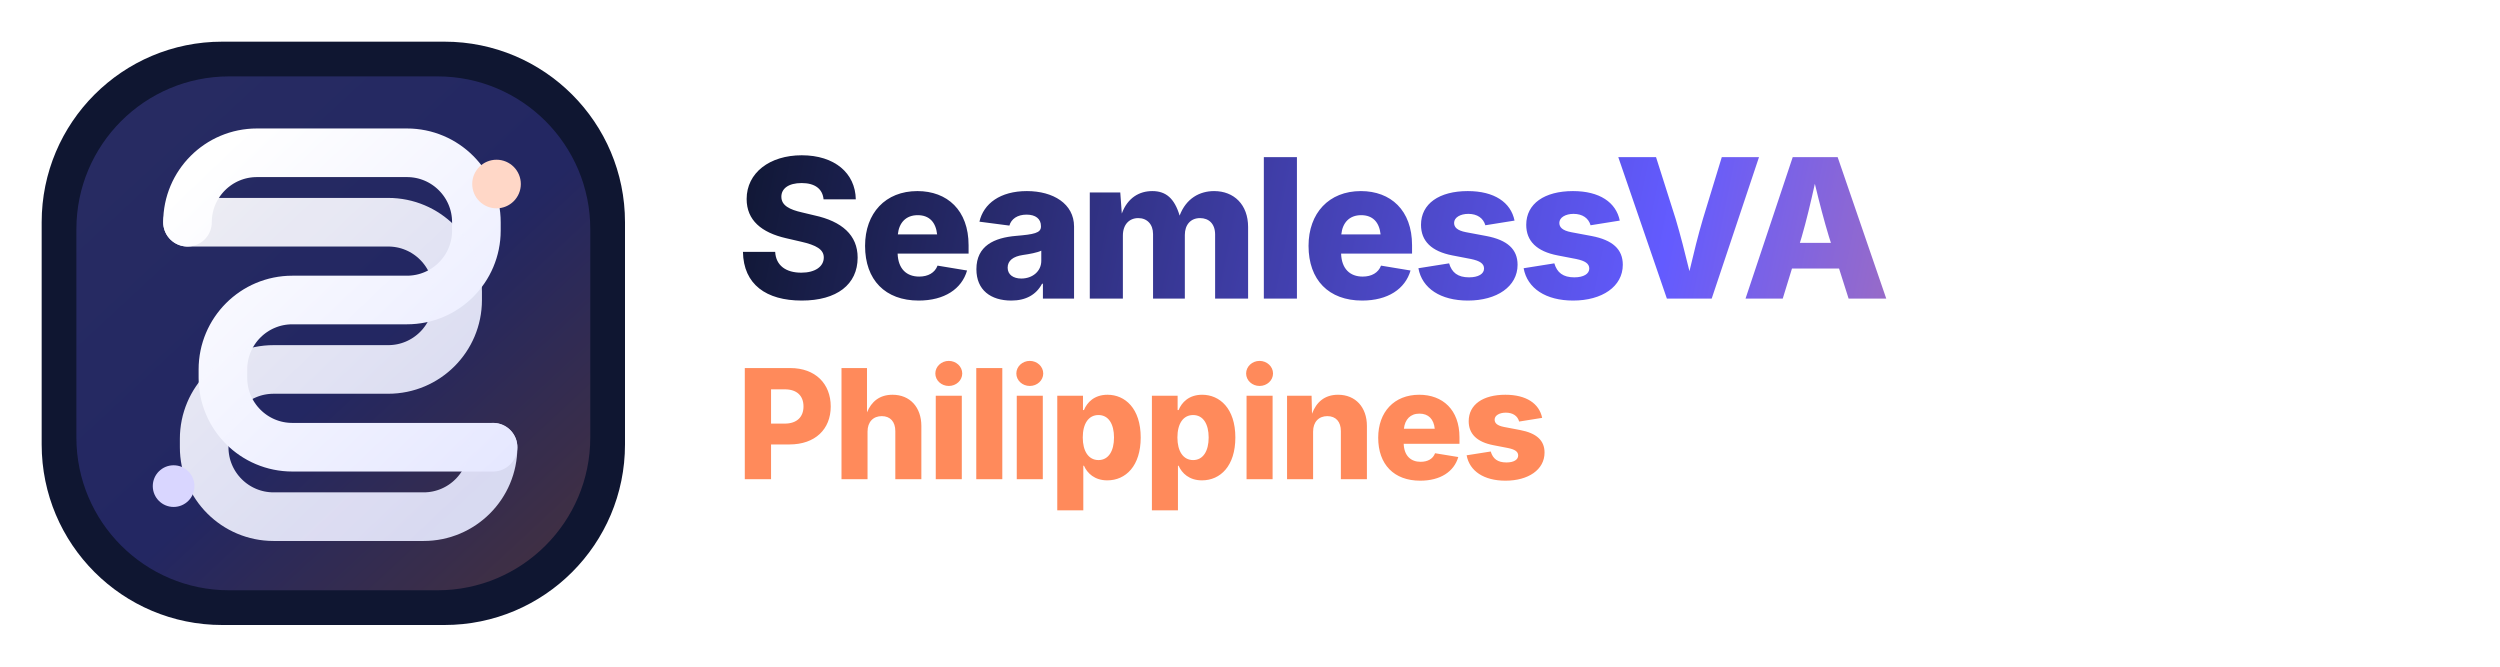
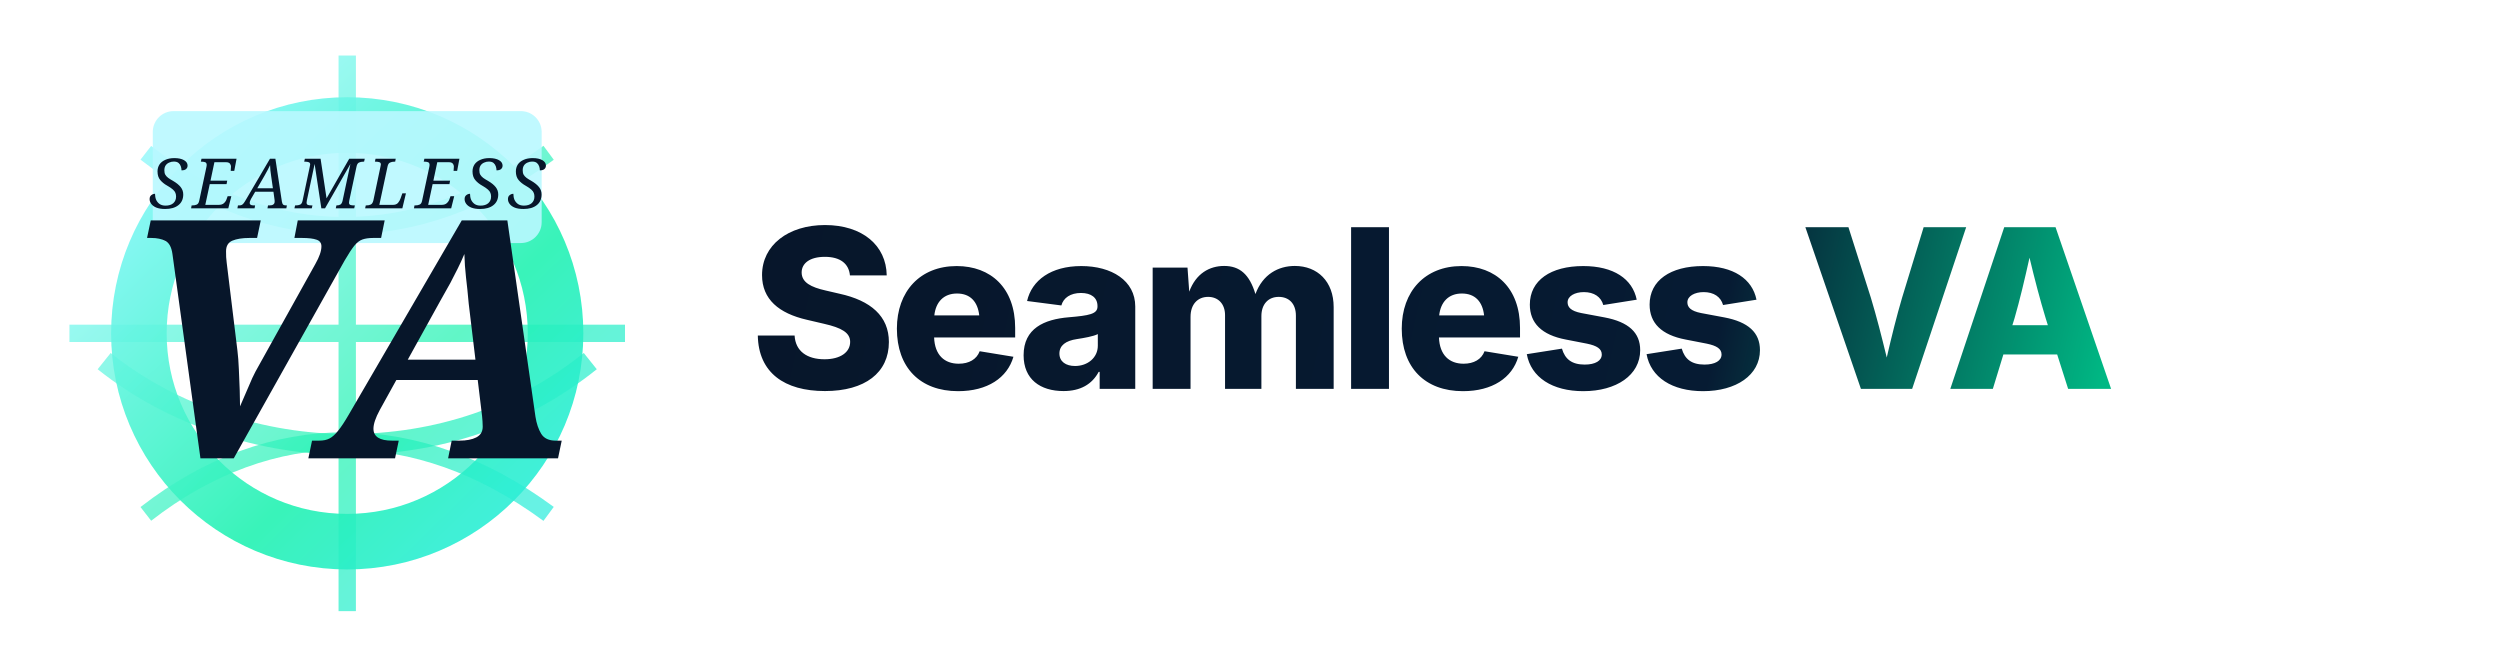
<svg xmlns="http://www.w3.org/2000/svg" width="360" height="96" viewBox="0 0 360 96" fill="none" role="img" aria-labelledby="title desc">
  <defs>
-     <linearGradient id="bg" x1="9" y1="6" x2="86" y2="89" gradientUnits="userSpaceOnUse">
-       <stop stop-color="#7B74FF" />
-       <stop offset="0.55" stop-color="#635BFF" />
-       <stop offset="1" stop-color="#FF8A5B" />
+     <linearGradient id="mark" x1="16" y1="12" x2="88" y2="86" gradientUnits="userSpaceOnUse">
+       <stop stop-color="#8BF7FF" />
+       <stop offset="0.52" stop-color="#24F2B2" />
+       <stop offset="1" stop-color="#35E8FF" />
    </linearGradient>
-     <linearGradient id="line" x1="27" y1="26" x2="69" y2="70" gradientUnits="userSpaceOnUse">
-       <stop stop-color="#FFFFFF" />
-       <stop offset="1" stop-color="#E6E8FF" />
-     </linearGradient>
-     <linearGradient id="word" x1="105" y1="22" x2="333" y2="68" gradientUnits="userSpaceOnUse">
-       <stop stop-color="#0F1631" />
-       <stop offset="0.58" stop-color="#635BFF" />
-       <stop offset="1" stop-color="#FF8A5B" />
+     <linearGradient id="word" x1="106" y1="24" x2="300" y2="68" gradientUnits="userSpaceOnUse">
+       <stop stop-color="#07162A" />
+       <stop offset="0.72" stop-color="#061B33" />
+       <stop offset="1" stop-color="#00B884" />
    </linearGradient>
  </defs>
-   <rect x="6" y="6" width="84" height="84" rx="26" fill="#0F1631" />
-   <rect x="11" y="11" width="74" height="74" rx="22" fill="url(#bg)" opacity="0.24" />
-   <path d="M27 32C27 26.477 31.477 22 37 22H58.6C64.123 22 68.6 26.477 68.6 32V33.2C68.6 38.723 64.123 43.2 58.6 43.2H42.1C36.577 43.2 32.1 47.677 32.1 53.2V54.4C32.1 59.923 36.577 64.4 42.1 64.4H71" stroke="url(#line)" stroke-width="7" stroke-linecap="round" />
-   <path d="M71 64.4C71 69.923 66.523 74.4 61 74.4H39.4C33.877 74.4 29.4 69.923 29.4 64.4V63.2C29.4 57.677 33.877 53.2 39.4 53.2H55.9C61.423 53.2 65.9 48.723 65.9 43.2V42C65.9 36.477 61.423 32 55.9 32H27" stroke="url(#line)" stroke-width="7" stroke-linecap="round" opacity="0.92" />
-   <circle cx="71.5" cy="26.5" r="3.5" fill="#FFD7C7" />
-   <circle cx="25" cy="70" r="3" fill="#D9D6FF" />
-   <text x="106" y="43" fill="url(#word)" font-family="Inter, Arial, sans-serif" font-size="28" font-weight="800" letter-spacing="-0.9">SeamlessVA</text>
-   <text x="106" y="69" fill="#FF8A5B" font-family="Inter, Arial, sans-serif" font-size="22" font-weight="800" letter-spacing="-0.4">Philippines</text>
+   <g transform="translate(6 4)">
+     <circle cx="44" cy="44" r="30" fill="none" stroke="url(#mark)" stroke-width="8" opacity="0.9" />
+     <path d="M44 4v80M4 44h80M15 18c18 14 39 14 58 0M15 70c18-14 39-14 58 0" stroke="url(#mark)" stroke-width="2.5" opacity="0.72" />
+     <path d="M9 48c10 8 23 12 35 12 13 0 25-4 35-12" stroke="url(#mark)" stroke-width="3" opacity="0.72" />
+     <rect x="16" y="12" width="56" height="19" rx="3" fill="#B9F8FF" opacity="0.9" />
+     <text x="44" y="26" text-anchor="middle" fill="#07162A" font-family="Georgia, serif" font-size="10" font-style="italic" letter-spacing=".8">SEAMLESS</text>
+     <text x="44" y="62" text-anchor="middle" fill="#07162A" font-family="Georgia, serif" font-size="48" font-weight="700" font-style="italic">VA</text>
+   </g>
+   <text x="108" y="56" fill="url(#word)" font-family="Inter, Arial, sans-serif" font-size="32" font-weight="800" letter-spacing="-1.1">Seamless VA</text>
</svg>
